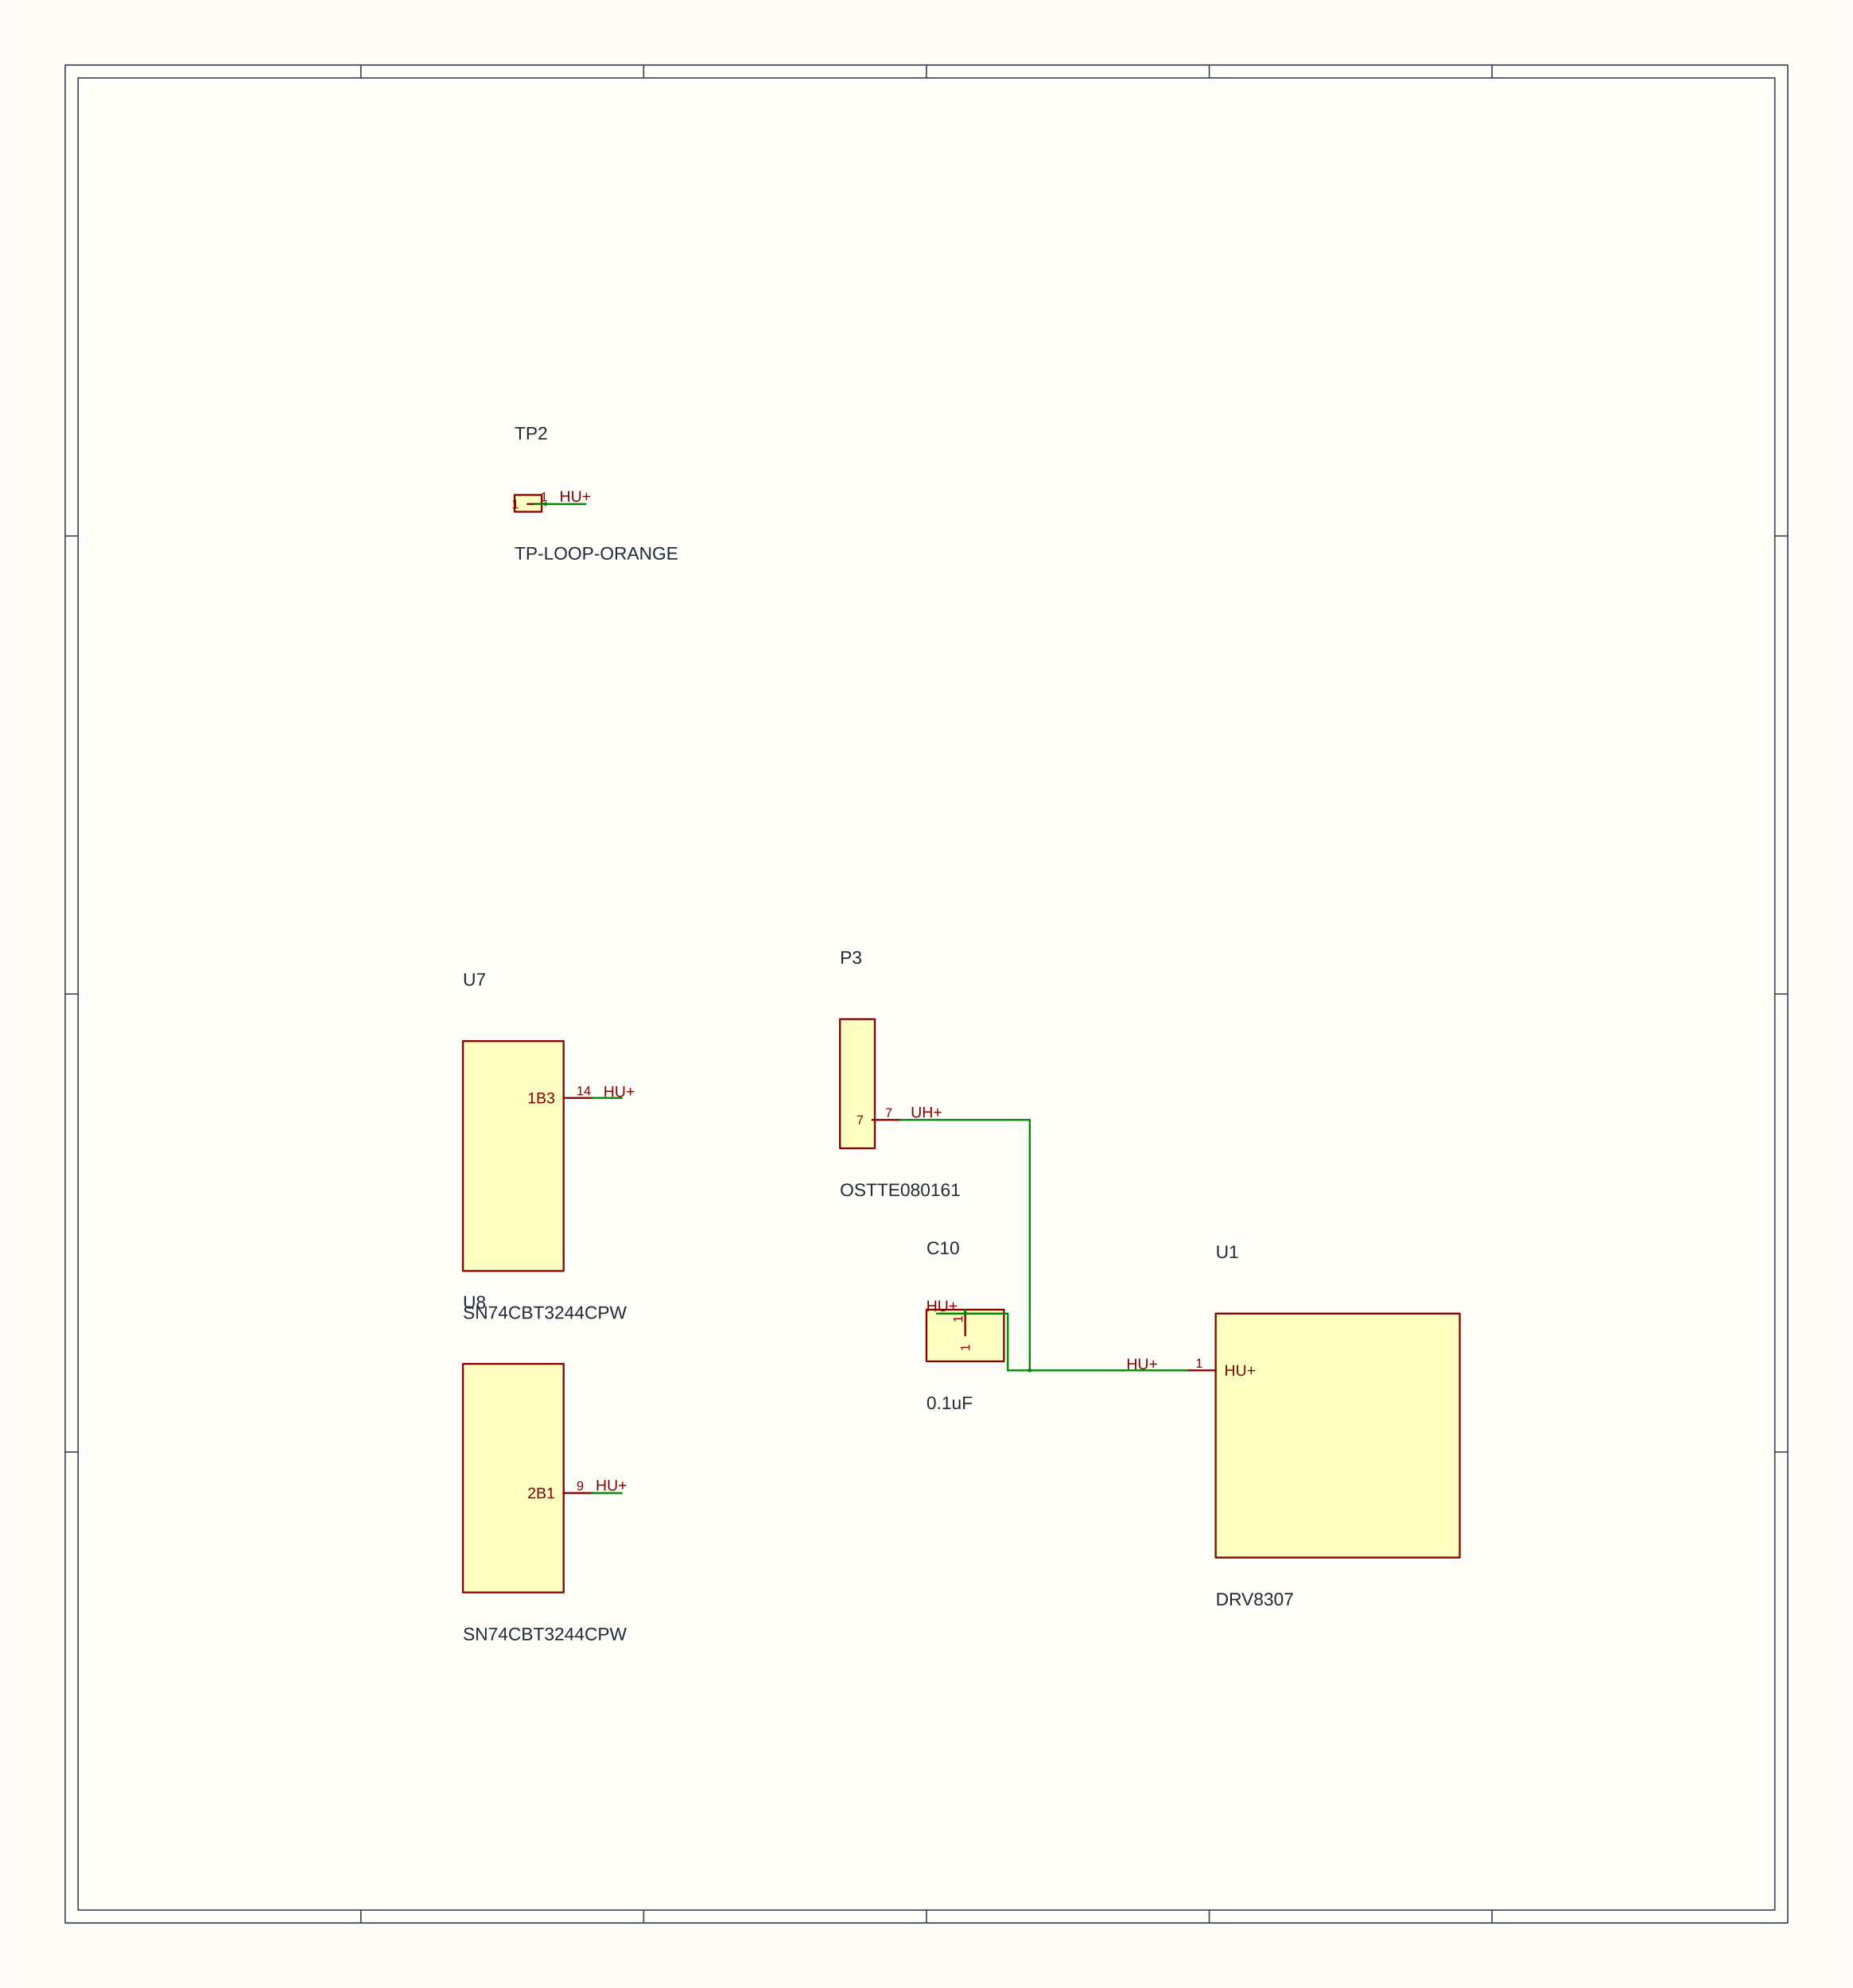
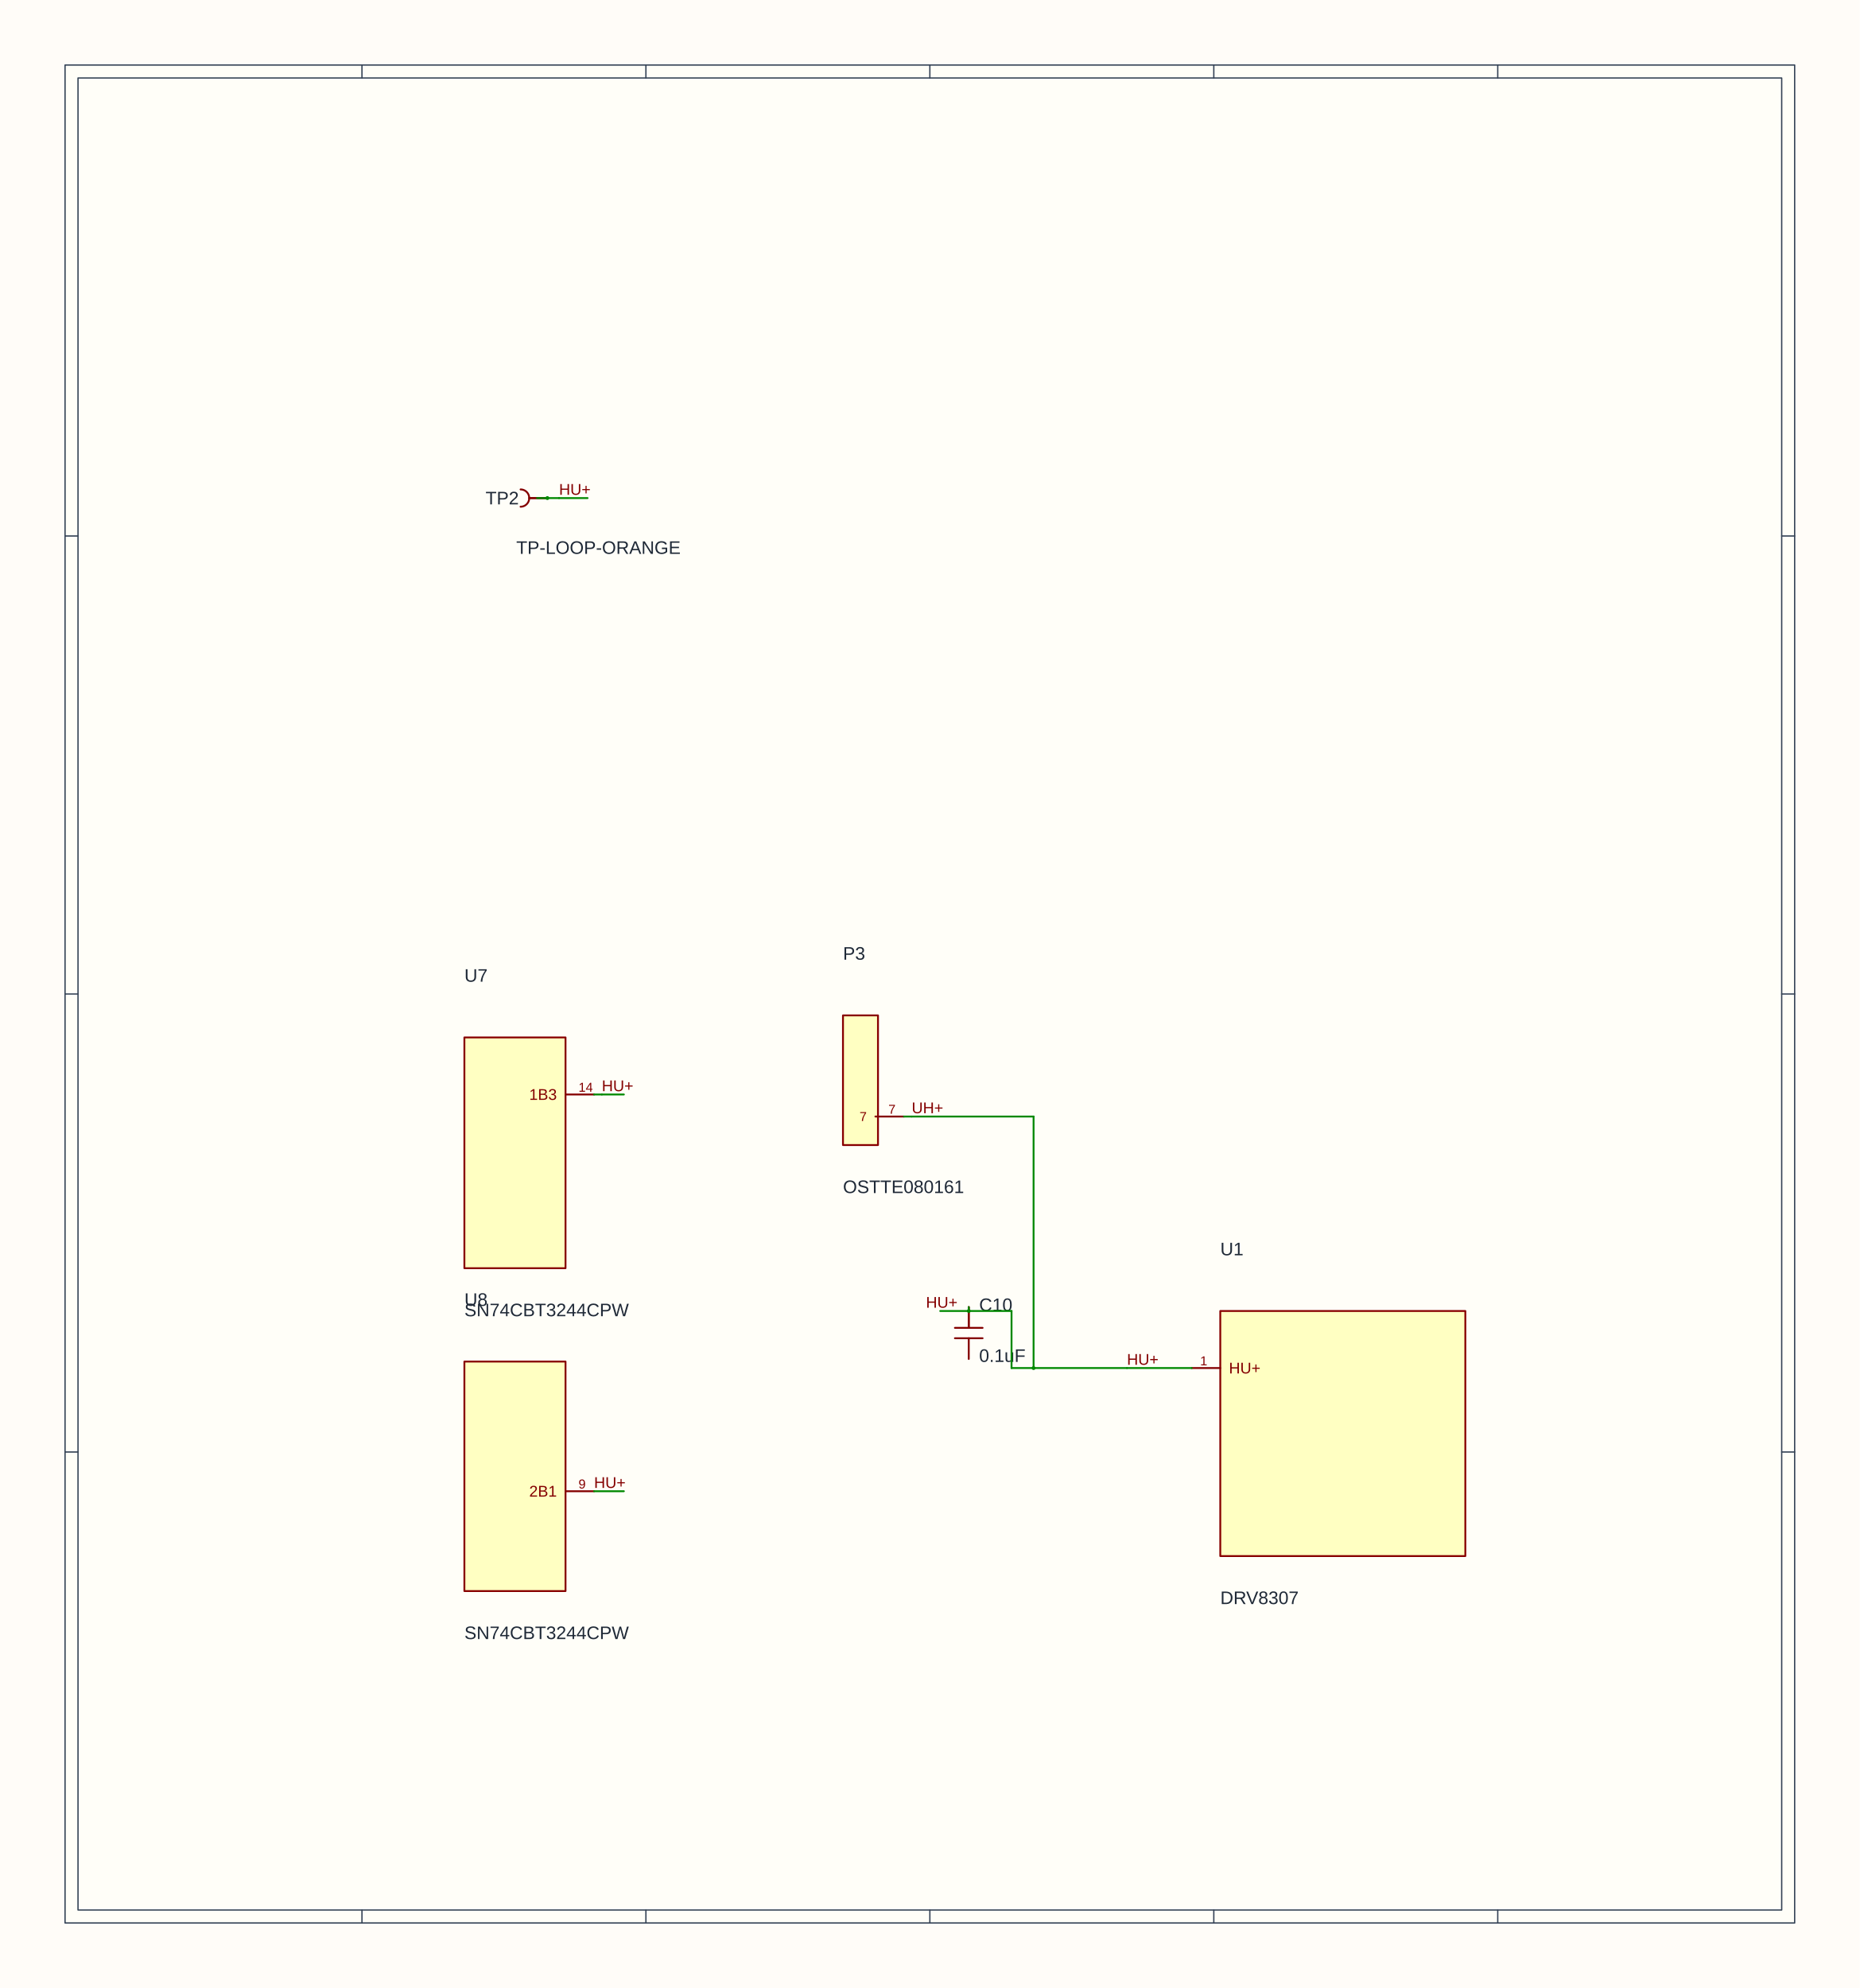
- <svg xmlns="http://www.w3.org/2000/svg" width="1000" height="1073" viewBox="0 0 1434.73 1539.73" role="img" aria-label="Altium schematic sheet" class="altium-sheet" data-renderer="altiumts">
+ <svg xmlns="http://www.w3.org/2000/svg" width="1000" height="1069" viewBox="0 0 1434.31 1533.31" role="img" aria-label="Altium schematic sheet" class="altium-sheet" data-renderer="altiumts">
  <rect width="100%" height="100%" fill="#fffcf8" />
  <g stroke-linecap="round" stroke-linejoin="round">
    <defs>
      <clipPath id="altium-sheet-paper">
-         <rect x="50.365" y="50.365" width="1334" height="1439" />
+         <rect x="50.155" y="50.155" width="1334" height="1433" />
      </clipPath>
    </defs>
    <g data-record="SheetBorder" fill="#fffef8" stroke="#334155" stroke-width="1">
-       <rect x="50.365" y="50.365" width="1334" height="1439" />
-       <rect x="60.365" y="60.365" width="1314" height="1419" fill="none" />
-       <path d="M 279.365 50.365 V 60.365 M 279.365 1479.365 V 1489.365" />
-       <path d="M 498.365 50.365 V 60.365 M 498.365 1479.365 V 1489.365" />
-       <path d="M 717.365 50.365 V 60.365 M 717.365 1479.365 V 1489.365" />
-       <path d="M 936.365 50.365 V 60.365 M 936.365 1479.365 V 1489.365" />
-       <path d="M 1155.365 50.365 V 60.365 M 1155.365 1479.365 V 1489.365" />
-       <path d="M 50.365 415.115 H 60.365 M 1374.365 415.115 H 1384.365" />
-       <path d="M 50.365 769.865 H 60.365 M 1374.365 769.865 H 1384.365" />
-       <path d="M 50.365 1124.615 H 60.365 M 1374.365 1124.615 H 1384.365" />
+       <rect x="50.155" y="50.155" width="1334" height="1433" />
+       <rect x="60.155" y="60.155" width="1314" height="1413" fill="none" />
+       <path d="M 279.155 50.155 V 60.155 M 279.155 1473.155 V 1483.155" />
+       <path d="M 498.155 50.155 V 60.155 M 498.155 1473.155 V 1483.155" />
+       <path d="M 717.155 50.155 V 60.155 M 717.155 1473.155 V 1483.155" />
+       <path d="M 936.155 50.155 V 60.155 M 936.155 1473.155 V 1483.155" />
+       <path d="M 1155.155 50.155 V 60.155 M 1155.155 1473.155 V 1483.155" />
+       <path d="M 50.155 413.405 H 60.155 M 1374.155 413.405 H 1384.155" />
+       <path d="M 50.155 766.655 H 60.155 M 1374.155 766.655 H 1384.155" />
+       <path d="M 50.155 1119.905 H 60.155 M 1374.155 1119.905 H 1384.155" />
    </g>
    <g data-sheet-content="true" clip-path="url(#altium-sheet-paper)">
-       <rect data-record="14" x="398.365" y="383.365" width="21" height="13" rx="0" fill="#ffffc2" stroke="#880000" stroke-width="1.435" />
-       <text data-record="34" x="0" y="0" fill="#1f2937" font-family="Arial" font-size="14" font-style="normal" font-weight="normal" text-decoration="none" text-anchor="start" dominant-baseline="text-after-edge" transform="translate(398.365 343.365) rotate(0)">TP2</text>
-       <text data-record="41" x="0" y="0" fill="#1f2937" font-family="Arial" font-size="14" font-style="normal" font-weight="normal" text-decoration="none" text-anchor="start" dominant-baseline="text-after-edge" transform="translate(398.365 436.365) rotate(0)">TP-LOOP-ORANGE</text>
+       <polyline data-record="6" points="421.488,384.155 408.155,384.155" fill="none" stroke="#840000" stroke-width="1.434" />
+       <polyline data-record="6" points="401.488,390.822 402.163,390.788 402.83,390.685 403.484,390.516 404.117,390.281 404.724,389.984 405.297,389.627 405.831,389.213 406.32,388.748 406.76,388.236 407.146,387.681 407.474,387.091 407.74,386.47 407.942,385.826 408.078,385.164 408.146,384.493 408.146,383.817 408.078,383.146 407.942,382.484 407.74,381.84 407.474,381.219 407.146,380.629 406.76,380.074 406.32,379.562 405.831,379.097 405.297,378.683 404.724,378.326 404.117,378.029 403.484,377.794 402.83,377.625 402.163,377.522 401.488,377.488" fill="none" stroke="#840000" stroke-width="1.434" />
+       <text data-record="34" x="0" y="0" fill="#1f2937" font-family="Arial" font-size="14" font-style="normal" font-weight="normal" text-decoration="none" text-anchor="end" dominant-baseline="central" transform="translate(400.155 384.155) rotate(0)">TP2</text>
+       <text data-record="41" x="0" y="0" fill="#1f2937" font-family="Arial" font-size="14" font-style="normal" font-weight="normal" text-decoration="none" text-anchor="start" dominant-baseline="text-after-edge" transform="translate(398.155 430.155) rotate(0)">TP-LOOP-ORANGE</text>
      <g data-record="2">
-         <line x1="422.365" y1="390.365" x2="422.365" y2="390.365" stroke="#840000" stroke-width="1" />
-         <text x="0" y="0" fill="#840000" font-family="Arial" font-size="10" font-style="normal" font-weight="normal" text-decoration="none" text-anchor="start" dominant-baseline="text-after-edge" transform="translate(418.365 390.365) rotate(0)">1</text>
-         <text x="0" y="0" fill="#840000" font-family="Arial" font-size="10" font-style="normal" font-weight="normal" text-decoration="none" text-anchor="end" dominant-baseline="central" transform="translate(401.6983 390.365) rotate(0)">1</text>
+         <line x1="422.155" y1="384.155" x2="422.155" y2="384.155" stroke="#840000" stroke-width="1" />
      </g>
-       <line data-record="13" x1="408.365" y1="390.365" x2="422.365" y2="390.365" stroke="#840000" stroke-width="1.435" />
-       <rect data-record="14" x="941.365" y="1017.365" width="189" height="189" rx="0" fill="#ffffc2" stroke="#880000" stroke-width="1.435" />
-       <text data-record="34" x="0" y="0" fill="#1f2937" font-family="Arial" font-size="14" font-style="normal" font-weight="normal" text-decoration="none" text-anchor="start" dominant-baseline="text-after-edge" transform="translate(941.365 977.365) rotate(0)">U1</text>
-       <text data-record="41" x="0" y="0" fill="#1f2937" font-family="Arial" font-size="14" font-style="normal" font-weight="normal" text-decoration="none" text-anchor="start" dominant-baseline="text-after-edge" transform="translate(941.365 1246.365) rotate(0)">DRV8307</text>
+       <line data-record="13" x1="408.155" y1="384.155" x2="422.155" y2="384.155" stroke="#840000" stroke-width="1.434" />
+       <rect data-record="14" x="941.155" y="1011.155" width="189" height="189" rx="0" fill="#ffffc2" stroke="#880000" stroke-width="1.434" />
+       <text data-record="34" x="0" y="0" fill="#1f2937" font-family="Arial" font-size="14" font-style="normal" font-weight="normal" text-decoration="none" text-anchor="start" dominant-baseline="text-after-edge" transform="translate(941.155 971.155) rotate(0)">U1</text>
+       <text data-record="41" x="0" y="0" fill="#1f2937" font-family="Arial" font-size="14" font-style="normal" font-weight="normal" text-decoration="none" text-anchor="start" dominant-baseline="text-after-edge" transform="translate(941.155 1240.155) rotate(0)">DRV8307</text>
      <g data-record="2">
-         <line x1="919.365" y1="1061.365" x2="919.365" y2="1061.365" stroke="#840000" stroke-width="1" />
-         <text x="0" y="0" fill="#840000" font-family="Arial" font-size="10" font-style="normal" font-weight="normal" text-decoration="none" text-anchor="end" dominant-baseline="text-after-edge" transform="translate(931.365 1061.365) rotate(0)">1</text>
-         <text x="0" y="0" fill="#840000" font-family="Arial" font-size="12" font-style="normal" font-weight="normal" text-decoration="none" text-anchor="start" dominant-baseline="central" transform="translate(948.0317 1061.365) rotate(0)">HU+</text>
+         <line x1="919.155" y1="1055.155" x2="919.155" y2="1055.155" stroke="#840000" stroke-width="1" />
+         <text x="0" y="0" fill="#840000" font-family="Arial" font-size="10" font-style="normal" font-weight="normal" text-decoration="none" text-anchor="end" dominant-baseline="text-after-edge" transform="translate(931.155 1055.155) rotate(0)">1</text>
+         <text x="0" y="0" fill="#840000" font-family="Arial" font-size="12" font-style="normal" font-weight="normal" text-decoration="none" text-anchor="start" dominant-baseline="central" transform="translate(947.8217 1055.155) rotate(0)">HU+</text>
      </g>
-       <line data-record="13" x1="941.365" y1="1061.365" x2="919.365" y2="1061.365" stroke="#840000" stroke-width="1.435" />
-       <rect data-record="14" x="650.365" y="789.365" width="27" height="100" rx="0" fill="#ffffc2" stroke="#880000" stroke-width="1.435" />
-       <text data-record="34" x="0" y="0" fill="#1f2937" font-family="Arial" font-size="14" font-style="normal" font-weight="normal" text-decoration="none" text-anchor="start" dominant-baseline="text-after-edge" transform="translate(650.365 749.365) rotate(0)">P3</text>
-       <text data-record="41" x="0" y="0" fill="#1f2937" font-family="Arial" font-size="14" font-style="normal" font-weight="normal" text-decoration="none" text-anchor="start" dominant-baseline="text-after-edge" transform="translate(650.365 929.365) rotate(0)">OSTTE080161</text>
+       <line data-record="13" x1="941.155" y1="1055.155" x2="919.155" y2="1055.155" stroke="#840000" stroke-width="1.434" />
+       <rect data-record="14" x="650.155" y="783.155" width="27" height="100" rx="0" fill="#ffffc2" stroke="#880000" stroke-width="1.434" />
+       <text data-record="34" x="0" y="0" fill="#1f2937" font-family="Arial" font-size="14" font-style="normal" font-weight="normal" text-decoration="none" text-anchor="start" dominant-baseline="text-after-edge" transform="translate(650.155 743.155) rotate(0)">P3</text>
+       <text data-record="41" x="0" y="0" fill="#1f2937" font-family="Arial" font-size="14" font-style="normal" font-weight="normal" text-decoration="none" text-anchor="start" dominant-baseline="text-after-edge" transform="translate(650.155 923.155) rotate(0)">OSTTE080161</text>
      <g data-record="2">
-         <line x1="697.365" y1="867.365" x2="697.365" y2="867.365" stroke="#840000" stroke-width="1" />
-         <text x="0" y="0" fill="#840000" font-family="Arial" font-size="10" font-style="normal" font-weight="normal" text-decoration="none" text-anchor="start" dominant-baseline="text-after-edge" transform="translate(685.365 867.365) rotate(0)">7</text>
-         <text x="0" y="0" fill="#840000" font-family="Arial" font-size="10" font-style="normal" font-weight="normal" text-decoration="none" text-anchor="end" dominant-baseline="central" transform="translate(668.6983 867.365) rotate(0)">7</text>
+         <line x1="697.155" y1="861.155" x2="697.155" y2="861.155" stroke="#840000" stroke-width="1" />
+         <text x="0" y="0" fill="#840000" font-family="Arial" font-size="10" font-style="normal" font-weight="normal" text-decoration="none" text-anchor="start" dominant-baseline="text-after-edge" transform="translate(685.155 861.155) rotate(0)">7</text>
+         <text x="0" y="0" fill="#840000" font-family="Arial" font-size="10" font-style="normal" font-weight="normal" text-decoration="none" text-anchor="end" dominant-baseline="central" transform="translate(668.4883 861.155) rotate(0)">7</text>
      </g>
-       <line data-record="13" x1="675.365" y1="867.365" x2="697.365" y2="867.365" stroke="#840000" stroke-width="1.435" />
-       <rect data-record="14" x="717.365" y="1014.365" width="60" height="40" rx="0" fill="#ffffc2" stroke="#880000" stroke-width="1.435" />
-       <text data-record="34" x="0" y="0" fill="#1f2937" font-family="Arial" font-size="14" font-style="normal" font-weight="normal" text-decoration="none" text-anchor="start" dominant-baseline="text-after-edge" transform="translate(717.365 974.365) rotate(0)">C10</text>
-       <text data-record="41" x="0" y="0" fill="#1f2937" font-family="Arial" font-size="14" font-style="normal" font-weight="normal" text-decoration="none" text-anchor="start" dominant-baseline="text-after-edge" transform="translate(717.365 1094.365) rotate(0)">0.1uF</text>
+       <line data-record="13" x1="675.155" y1="861.155" x2="697.155" y2="861.155" stroke="#840000" stroke-width="1.434" />
+       <polyline data-record="6" points="747.155,1048.155 747.155,1032.155" fill="none" stroke="#840000" stroke-width="1.434" />
+       <polyline data-record="6" points="747.155,1024.155 747.155,1008.155" fill="none" stroke="#840000" stroke-width="1.434" />
+       <polyline data-record="6" points="757.823,1032.155 736.487,1032.155" fill="none" stroke="#840000" stroke-width="1.434" />
+       <polyline data-record="6" points="757.823,1024.155 736.487,1024.155" fill="none" stroke="#840000" stroke-width="1.434" />
+       <text data-record="34" x="0" y="0" fill="#1f2937" font-family="Arial" font-size="14" font-style="normal" font-weight="normal" text-decoration="none" text-anchor="start" dominant-baseline="text-after-edge" transform="translate(755.155 1014.155) rotate(0)">C10</text>
+       <text data-record="41" x="0" y="0" fill="#1f2937" font-family="Arial" font-size="14" font-style="normal" font-weight="normal" text-decoration="none" text-anchor="start" dominant-baseline="text-before-edge" transform="translate(755.155 1041.155) rotate(0)">0.1uF</text>
      <g data-record="2">
-         <line x1="747.365" y1="1014.365" x2="747.365" y2="1014.365" stroke="#840000" stroke-width="1" />
-         <text x="0" y="0" fill="#840000" font-family="Arial" font-size="10" font-style="normal" font-weight="normal" text-decoration="none" text-anchor="start" dominant-baseline="text-after-edge" transform="translate(747.365 1024.365) rotate(-90)">1</text>
-         <text x="0" y="0" fill="#840000" font-family="Arial" font-size="10" font-style="normal" font-weight="normal" text-decoration="none" text-anchor="end" dominant-baseline="central" transform="translate(747.365 1041.032) rotate(-90)">1</text>
+         <line x1="747.155" y1="1008.155" x2="747.155" y2="1008.155" stroke="#840000" stroke-width="1" />
      </g>
-       <line data-record="13" x1="747.365" y1="1034.365" x2="747.365" y2="1014.365" stroke="#840000" stroke-width="1.435" />
-       <rect data-record="14" x="358.365" y="806.365" width="78" height="178" rx="0" fill="#ffffc2" stroke="#880000" stroke-width="1.435" />
-       <text data-record="34" x="0" y="0" fill="#1f2937" font-family="Arial" font-size="14" font-style="normal" font-weight="normal" text-decoration="none" text-anchor="start" dominant-baseline="text-after-edge" transform="translate(358.365 766.365) rotate(0)">U7</text>
-       <text data-record="41" x="0" y="0" fill="#1f2937" font-family="Arial" font-size="14" font-style="normal" font-weight="normal" text-decoration="none" text-anchor="start" dominant-baseline="text-after-edge" transform="translate(358.365 1024.365) rotate(0)">SN74CBT3244CPW</text>
+       <line data-record="13" x1="747.155" y1="1024.155" x2="747.155" y2="1008.155" stroke="#840000" stroke-width="1.434" />
+       <rect data-record="14" x="358.155" y="800.155" width="78" height="178" rx="0" fill="#ffffc2" stroke="#880000" stroke-width="1.434" />
+       <text data-record="34" x="0" y="0" fill="#1f2937" font-family="Arial" font-size="14" font-style="normal" font-weight="normal" text-decoration="none" text-anchor="start" dominant-baseline="text-after-edge" transform="translate(358.155 760.155) rotate(0)">U7</text>
+       <text data-record="41" x="0" y="0" fill="#1f2937" font-family="Arial" font-size="14" font-style="normal" font-weight="normal" text-decoration="none" text-anchor="start" dominant-baseline="text-after-edge" transform="translate(358.155 1018.155) rotate(0)">SN74CBT3244CPW</text>
      <g data-record="2">
-         <line x1="458.365" y1="850.365" x2="458.365" y2="850.365" stroke="#840000" stroke-width="1" />
-         <text x="0" y="0" fill="#840000" font-family="Arial" font-size="10" font-style="normal" font-weight="normal" text-decoration="none" text-anchor="start" dominant-baseline="text-after-edge" transform="translate(446.365 850.365) rotate(0)">14</text>
-         <text x="0" y="0" fill="#840000" font-family="Arial" font-size="12" font-style="normal" font-weight="normal" text-decoration="none" text-anchor="end" dominant-baseline="central" transform="translate(429.6983 850.365) rotate(0)">1B3</text>
+         <line x1="458.155" y1="844.155" x2="458.155" y2="844.155" stroke="#840000" stroke-width="1" />
+         <text x="0" y="0" fill="#840000" font-family="Arial" font-size="10" font-style="normal" font-weight="normal" text-decoration="none" text-anchor="start" dominant-baseline="text-after-edge" transform="translate(446.155 844.155) rotate(0)">14</text>
+         <text x="0" y="0" fill="#840000" font-family="Arial" font-size="12" font-style="normal" font-weight="normal" text-decoration="none" text-anchor="end" dominant-baseline="central" transform="translate(429.4883 844.155) rotate(0)">1B3</text>
      </g>
-       <line data-record="13" x1="436.365" y1="850.365" x2="458.365" y2="850.365" stroke="#840000" stroke-width="1.435" />
-       <rect data-record="14" x="358.365" y="1056.365" width="78" height="177" rx="0" fill="#ffffc2" stroke="#880000" stroke-width="1.435" />
-       <text data-record="34" x="0" y="0" fill="#1f2937" font-family="Arial" font-size="14" font-style="normal" font-weight="normal" text-decoration="none" text-anchor="start" dominant-baseline="text-after-edge" transform="translate(358.365 1016.365) rotate(0)">U8</text>
-       <text data-record="41" x="0" y="0" fill="#1f2937" font-family="Arial" font-size="14" font-style="normal" font-weight="normal" text-decoration="none" text-anchor="start" dominant-baseline="text-after-edge" transform="translate(358.365 1273.365) rotate(0)">SN74CBT3244CPW</text>
+       <line data-record="13" x1="436.155" y1="844.155" x2="458.155" y2="844.155" stroke="#840000" stroke-width="1.434" />
+       <rect data-record="14" x="358.155" y="1050.155" width="78" height="177" rx="0" fill="#ffffc2" stroke="#880000" stroke-width="1.434" />
+       <text data-record="34" x="0" y="0" fill="#1f2937" font-family="Arial" font-size="14" font-style="normal" font-weight="normal" text-decoration="none" text-anchor="start" dominant-baseline="text-after-edge" transform="translate(358.155 1010.155) rotate(0)">U8</text>
+       <text data-record="41" x="0" y="0" fill="#1f2937" font-family="Arial" font-size="14" font-style="normal" font-weight="normal" text-decoration="none" text-anchor="start" dominant-baseline="text-after-edge" transform="translate(358.155 1267.155) rotate(0)">SN74CBT3244CPW</text>
      <g data-record="2">
-         <line x1="458.365" y1="1156.365" x2="458.365" y2="1156.365" stroke="#840000" stroke-width="1" />
-         <text x="0" y="0" fill="#840000" font-family="Arial" font-size="10" font-style="normal" font-weight="normal" text-decoration="none" text-anchor="start" dominant-baseline="text-after-edge" transform="translate(446.365 1156.365) rotate(0)">9</text>
-         <text x="0" y="0" fill="#840000" font-family="Arial" font-size="12" font-style="normal" font-weight="normal" text-decoration="none" text-anchor="end" dominant-baseline="central" transform="translate(429.6983 1156.365) rotate(0)">2B1</text>
+         <line x1="458.155" y1="1150.155" x2="458.155" y2="1150.155" stroke="#840000" stroke-width="1" />
+         <text x="0" y="0" fill="#840000" font-family="Arial" font-size="10" font-style="normal" font-weight="normal" text-decoration="none" text-anchor="start" dominant-baseline="text-after-edge" transform="translate(446.155 1150.155) rotate(0)">9</text>
+         <text x="0" y="0" fill="#840000" font-family="Arial" font-size="12" font-style="normal" font-weight="normal" text-decoration="none" text-anchor="end" dominant-baseline="central" transform="translate(429.4883 1150.155) rotate(0)">2B1</text>
      </g>
-       <line data-record="13" x1="436.365" y1="1156.365" x2="458.365" y2="1156.365" stroke="#840000" stroke-width="1.435" />
-       <polyline data-record="27" points="780.365,1061.365 797.365,1061.365" fill="none" stroke="#008800" stroke-width="1.435" />
-       <polyline data-record="27" points="797.365,1061.365 869.365,1061.365" fill="none" stroke="#008800" stroke-width="1.435" />
-       <polyline data-record="27" points="869.365,1061.365 919.365,1061.365" fill="none" stroke="#008800" stroke-width="1.435" />
-       <polyline data-record="27" points="780.365,1061.365 780.365,1017.365" fill="none" stroke="#008800" stroke-width="1.435" />
-       <polyline data-record="27" points="780.365,1017.365 747.365,1017.365" fill="none" stroke="#008800" stroke-width="1.435" />
-       <polyline data-record="27" points="697.365,867.365 703.365,867.365" fill="none" stroke="#008800" stroke-width="1.435" />
-       <polyline data-record="27" points="703.365,867.365 797.365,867.365" fill="none" stroke="#008800" stroke-width="1.435" />
-       <polyline data-record="27" points="797.365,867.365 797.365,1061.365" fill="none" stroke="#008800" stroke-width="1.435" />
-       <polyline data-record="27" points="747.365,1017.365 725.365,1017.365" fill="none" stroke="#008800" stroke-width="1.435" />
-       <polyline data-record="27" points="414.365,390.365 431.365,390.365" fill="none" stroke="#008800" stroke-width="1.435" />
-       <polyline data-record="27" points="431.365,390.365 453.365,390.365" fill="none" stroke="#008800" stroke-width="1.435" />
-       <polyline data-record="27" points="458.365,850.365 464.365,850.365" fill="none" stroke="#008800" stroke-width="1.435" />
-       <polyline data-record="27" points="464.365,850.365 481.365,850.365" fill="none" stroke="#008800" stroke-width="1.435" />
-       <polyline data-record="27" points="458.365,1156.365 481.365,1156.365" fill="none" stroke="#008800" stroke-width="1.435" />
-       <polyline data-record="27" points="747.365,1014.365 747.365,1017.365" fill="none" stroke="#008800" stroke-width="1.435" />
-       <circle data-record="29" cx="747.365" cy="1017.365" r="1.5" fill="#008800" />
-       <circle data-record="29" cx="797.365" cy="1061.365" r="1.5" fill="#008800" />
-       <text data-record="4" x="0" y="0" fill="#840000" font-family="Arial" font-size="12" font-style="normal" font-weight="normal" text-decoration="none" text-anchor="middle" dominant-baseline="central" transform="translate(884.365 1056.365) rotate(0)">HU+</text>
-       <text data-record="4" x="0" y="0" fill="#840000" font-family="Arial" font-size="12" font-style="normal" font-weight="normal" text-decoration="none" text-anchor="middle" dominant-baseline="central" transform="translate(445.365 384.365) rotate(0)">HU+</text>
-       <text data-record="4" x="0" y="0" fill="#840000" font-family="Arial" font-size="12" font-style="normal" font-weight="normal" text-decoration="none" text-anchor="middle" dominant-baseline="central" transform="translate(729.365 1011.365) rotate(0)">HU+</text>
-       <text data-record="4" x="0" y="0" fill="#840000" font-family="Arial" font-size="12" font-style="normal" font-weight="normal" text-decoration="none" text-anchor="middle" dominant-baseline="central" transform="translate(717.365 861.365) rotate(0)">UH+</text>
-       <text data-record="4" x="0" y="0" fill="#840000" font-family="Arial" font-size="12" font-style="normal" font-weight="normal" text-decoration="none" text-anchor="middle" dominant-baseline="central" transform="translate(479.365 845.365) rotate(0)">HU+</text>
-       <text data-record="4" x="0" y="0" fill="#840000" font-family="Arial" font-size="12" font-style="normal" font-weight="normal" text-decoration="none" text-anchor="middle" dominant-baseline="central" transform="translate(473.365 1150.365) rotate(0)">HU+</text>
-       <circle data-record="29" cx="422.365" cy="390.365" r="1.5" fill="#008800" />
+       <line data-record="13" x1="436.155" y1="1150.155" x2="458.155" y2="1150.155" stroke="#840000" stroke-width="1.434" />
+       <polyline data-record="27" points="780.155,1055.155 797.155,1055.155" fill="none" stroke="#008800" stroke-width="1.434" />
+       <polyline data-record="27" points="797.155,1055.155 869.155,1055.155" fill="none" stroke="#008800" stroke-width="1.434" />
+       <polyline data-record="27" points="869.155,1055.155 919.155,1055.155" fill="none" stroke="#008800" stroke-width="1.434" />
+       <polyline data-record="27" points="780.155,1055.155 780.155,1011.155" fill="none" stroke="#008800" stroke-width="1.434" />
+       <polyline data-record="27" points="780.155,1011.155 747.155,1011.155" fill="none" stroke="#008800" stroke-width="1.434" />
+       <polyline data-record="27" points="697.155,861.155 703.155,861.155" fill="none" stroke="#008800" stroke-width="1.434" />
+       <polyline data-record="27" points="703.155,861.155 797.155,861.155" fill="none" stroke="#008800" stroke-width="1.434" />
+       <polyline data-record="27" points="797.155,861.155 797.155,1055.155" fill="none" stroke="#008800" stroke-width="1.434" />
+       <polyline data-record="27" points="747.155,1011.155 725.155,1011.155" fill="none" stroke="#008800" stroke-width="1.434" />
+       <polyline data-record="27" points="414.155,384.155 431.155,384.155" fill="none" stroke="#008800" stroke-width="1.434" />
+       <polyline data-record="27" points="431.155,384.155 453.155,384.155" fill="none" stroke="#008800" stroke-width="1.434" />
+       <polyline data-record="27" points="458.155,844.155 464.155,844.155" fill="none" stroke="#008800" stroke-width="1.434" />
+       <polyline data-record="27" points="464.155,844.155 481.155,844.155" fill="none" stroke="#008800" stroke-width="1.434" />
+       <polyline data-record="27" points="458.155,1150.155 481.155,1150.155" fill="none" stroke="#008800" stroke-width="1.434" />
+       <polyline data-record="27" points="747.155,1008.155 747.155,1011.155" fill="none" stroke="#008800" stroke-width="1.434" />
+       <circle data-record="29" cx="747.155" cy="1011.155" r="1.5" fill="#008800" />
+       <circle data-record="29" cx="797.155" cy="1055.155" r="1.5" fill="#008800" />
+       <text data-record="4" x="0" y="0" fill="#840000" font-family="Arial" font-size="12" font-style="normal" font-weight="normal" text-decoration="none" text-anchor="start" dominant-baseline="text-after-edge" transform="translate(869.155 1055.155) rotate(0)">HU+</text>
+       <text data-record="4" x="0" y="0" fill="#840000" font-family="Arial" font-size="12" font-style="normal" font-weight="normal" text-decoration="none" text-anchor="start" dominant-baseline="text-after-edge" transform="translate(431.155 384.155) rotate(0)">HU+</text>
+       <text data-record="4" x="0" y="0" fill="#840000" font-family="Arial" font-size="12" font-style="normal" font-weight="normal" text-decoration="none" text-anchor="start" dominant-baseline="text-after-edge" transform="translate(714.155 1011.155) rotate(0)">HU+</text>
+       <text data-record="4" x="0" y="0" fill="#840000" font-family="Arial" font-size="12" font-style="normal" font-weight="normal" text-decoration="none" text-anchor="start" dominant-baseline="text-after-edge" transform="translate(703.155 861.155) rotate(0)">UH+</text>
+       <text data-record="4" x="0" y="0" fill="#840000" font-family="Arial" font-size="12" font-style="normal" font-weight="normal" text-decoration="none" text-anchor="start" dominant-baseline="text-after-edge" transform="translate(464.155 844.155) rotate(0)">HU+</text>
+       <text data-record="4" x="0" y="0" fill="#840000" font-family="Arial" font-size="12" font-style="normal" font-weight="normal" text-decoration="none" text-anchor="start" dominant-baseline="text-after-edge" transform="translate(458.155 1150.155) rotate(0)">HU+</text>
+       <circle data-record="29" cx="422.155" cy="384.155" r="1.5" fill="#008800" />
    </g>
  </g>
</svg>
